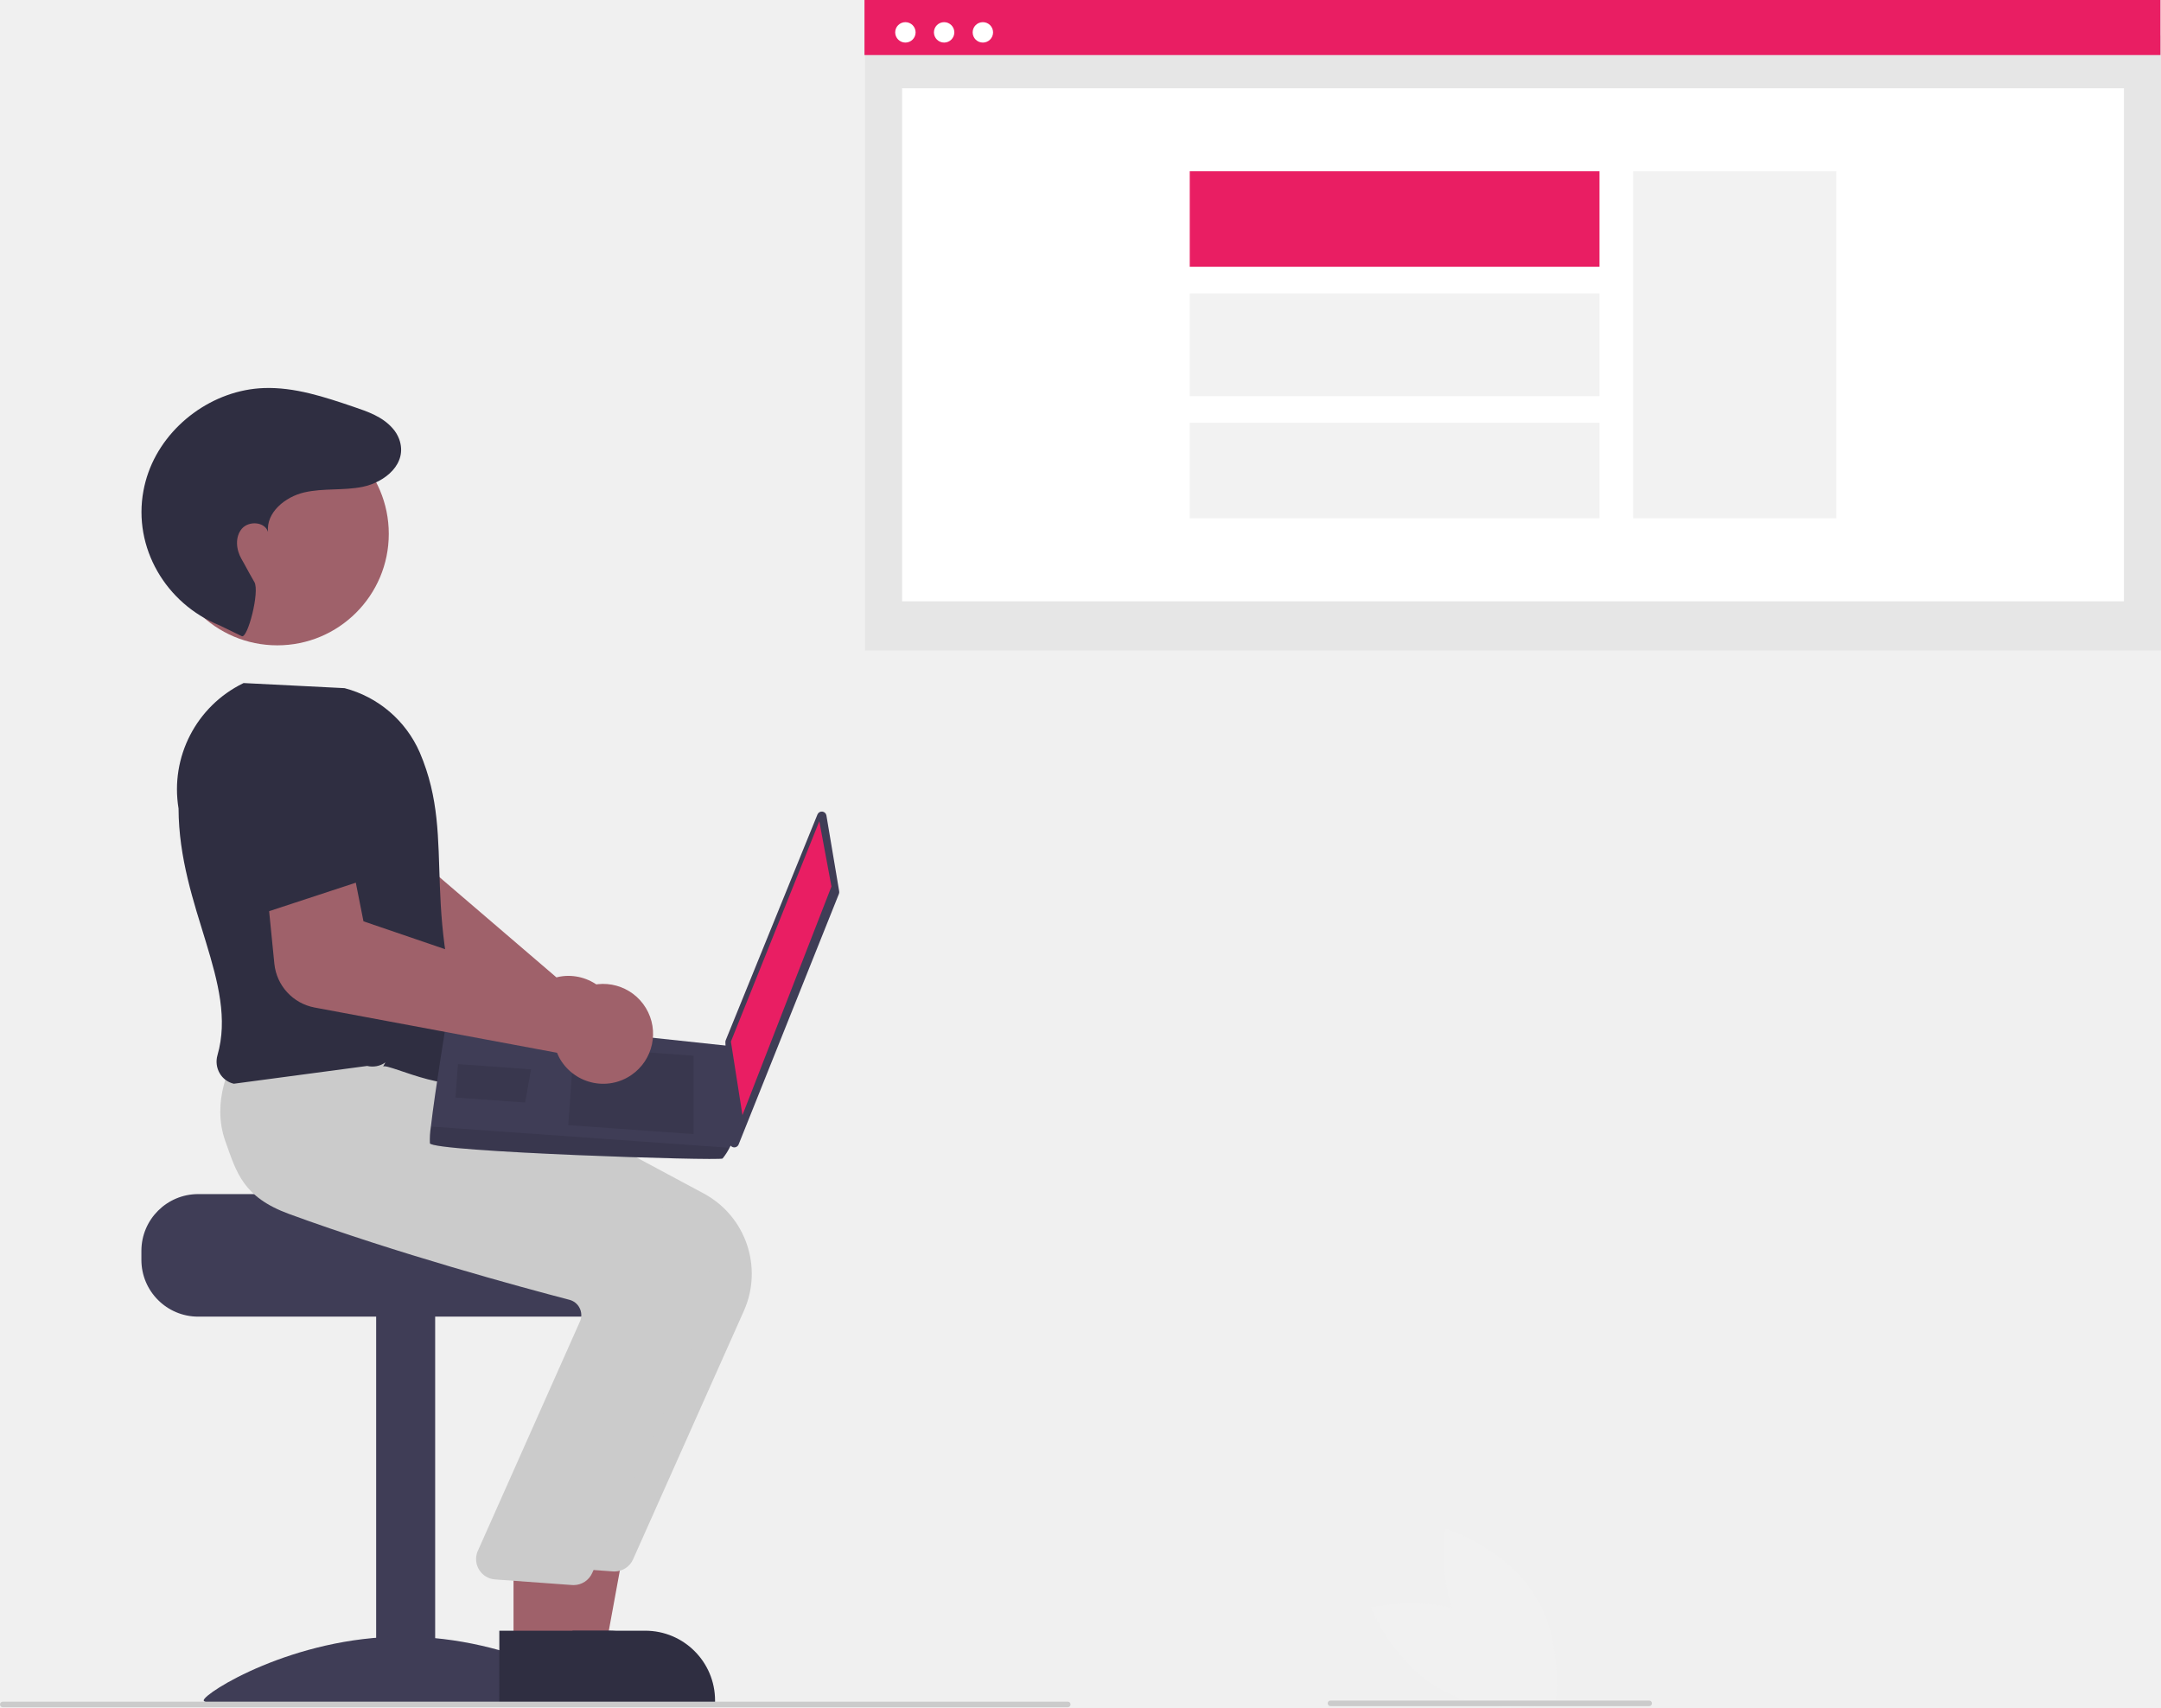
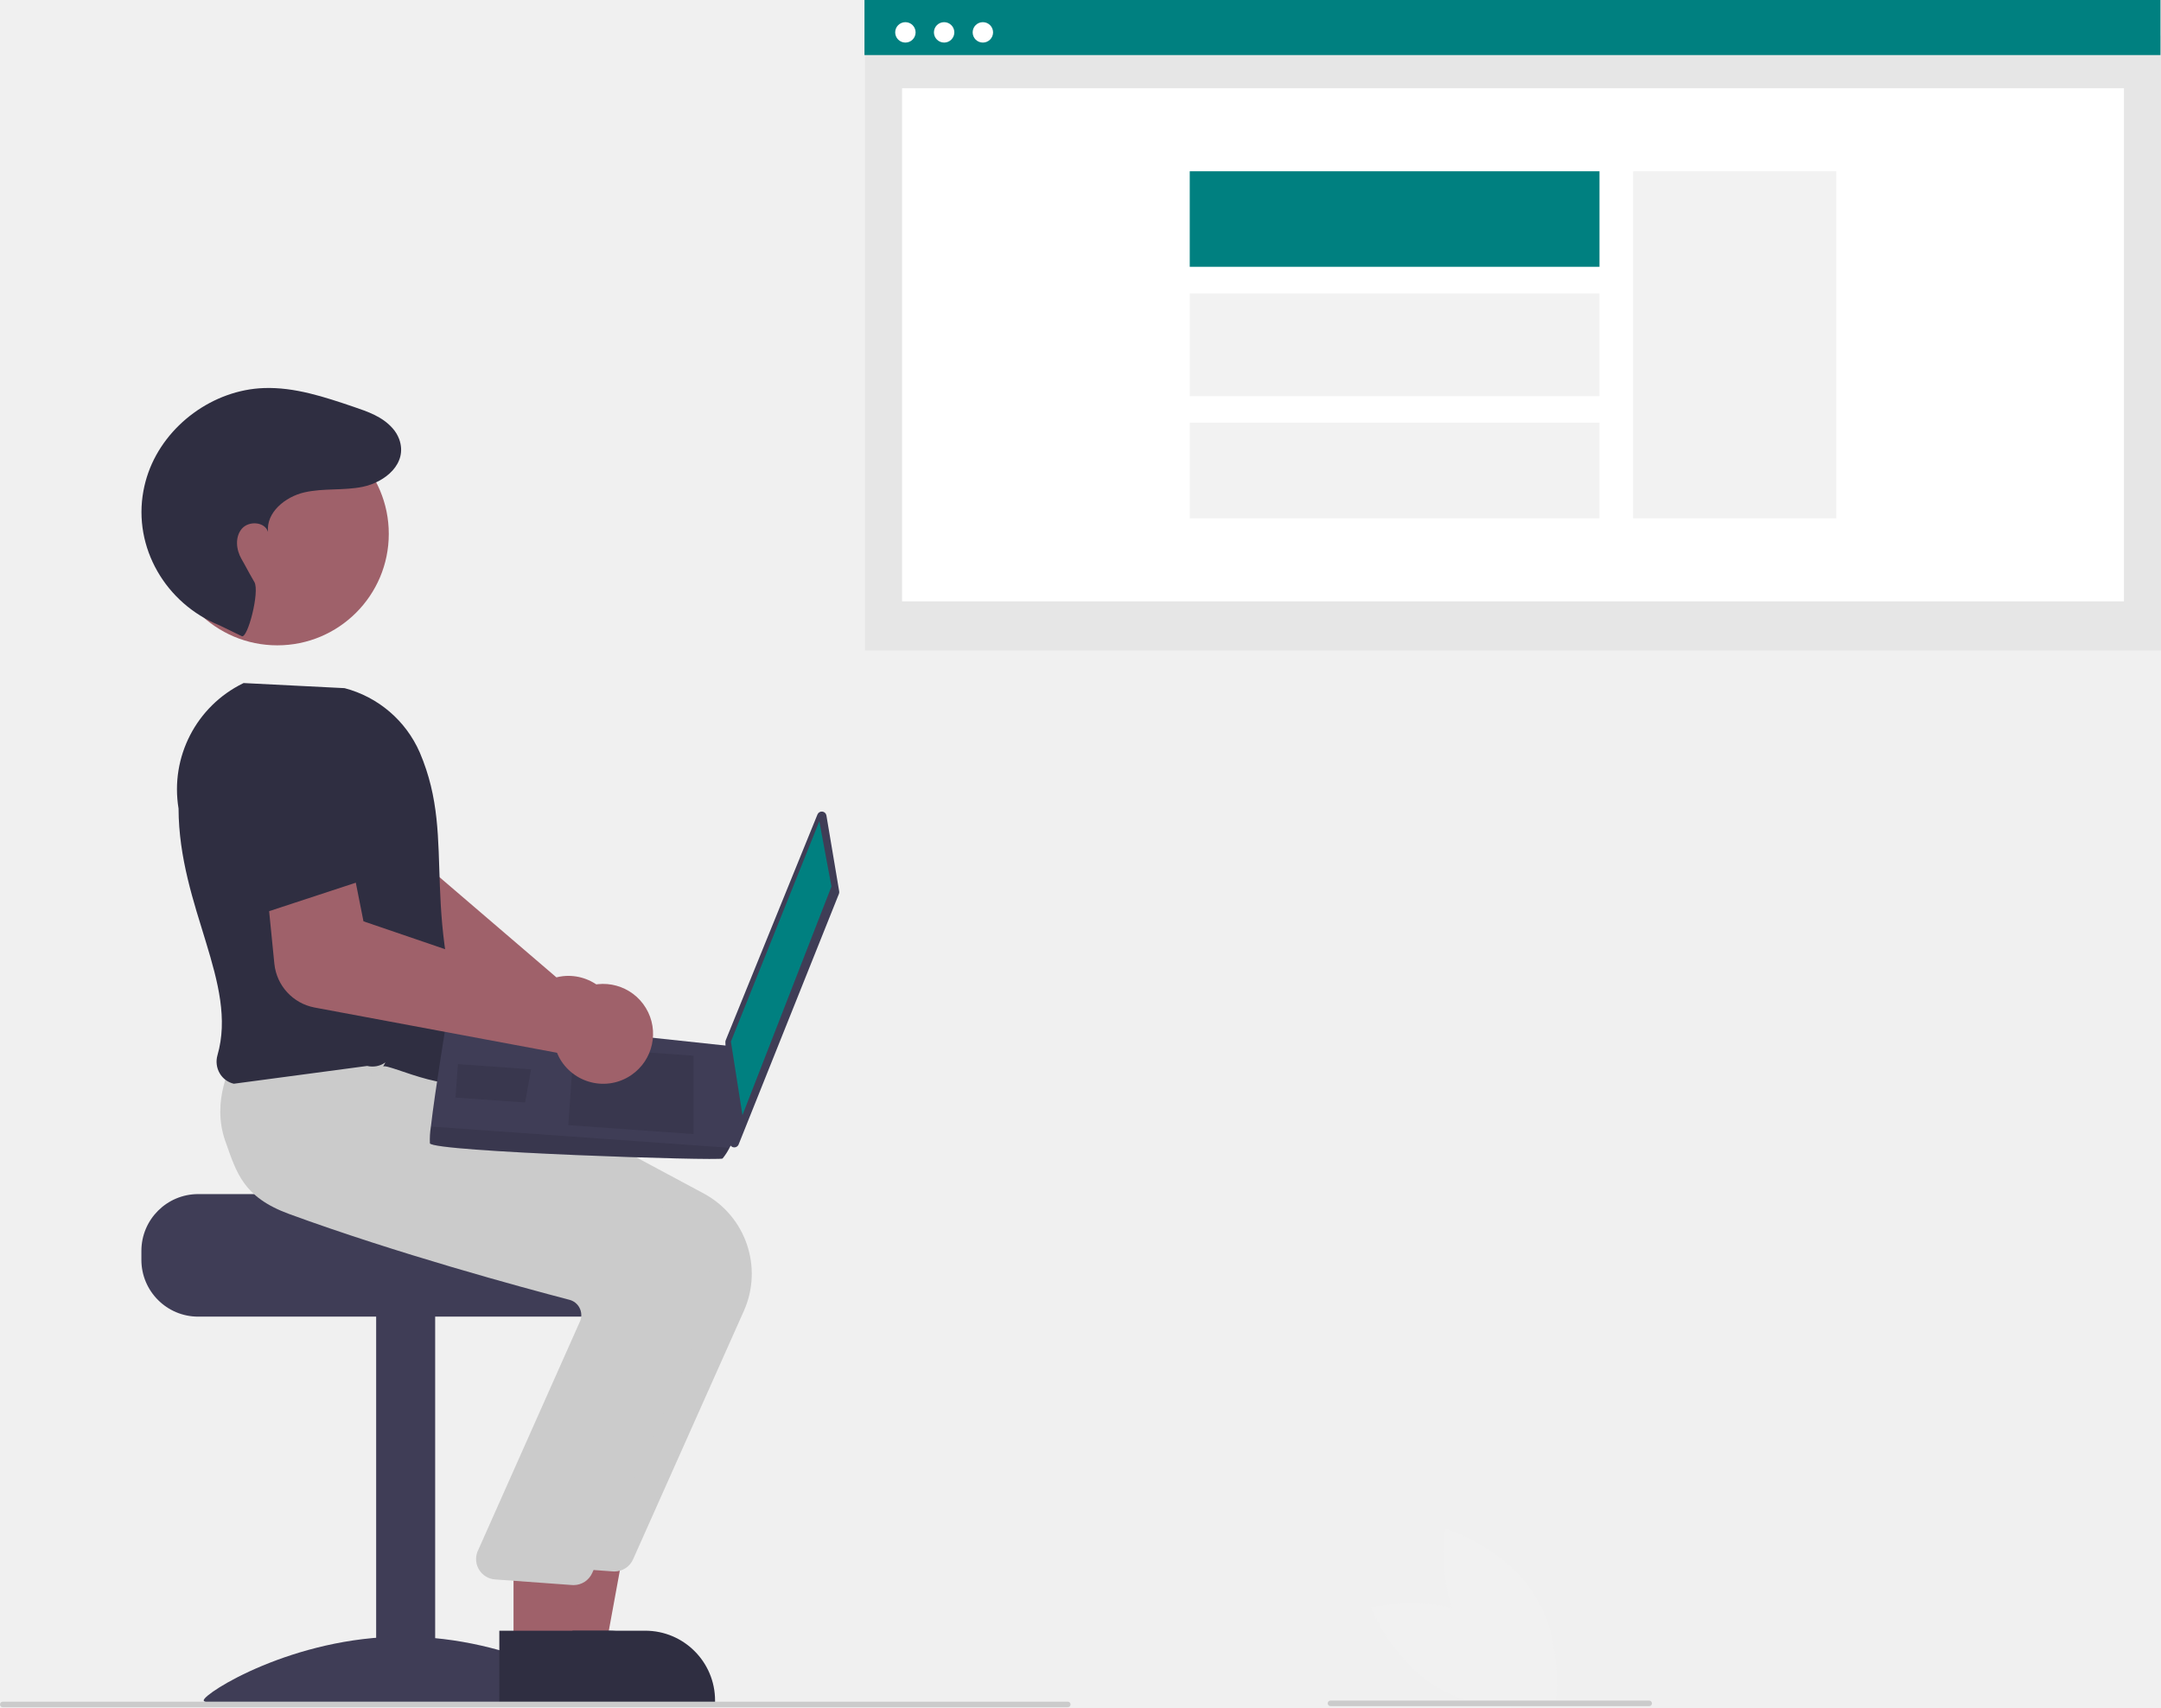
<svg xmlns="http://www.w3.org/2000/svg" data-name="Layer 1" width="773.114" height="610.804" viewBox="0 0 773.114 610.804">
  <rect id="e81a7c33-c795-457d-8abc-c4a3c260cd56" data-name="Rectangle 62" x="309.473" y="12.711" width="463.641" height="220.006" fill="#e6e6e6" />
  <rect id="be98c830-918a-42d1-b1b0-0085d5874e90" data-name="Rectangle 75" x="322.731" y="31.577" width="437.126" height="183.558" fill="#fff" />
-   <rect id="ea07d9fd-7a34-4098-acd7-056fd1871281" data-name="Rectangle 80" x="309.276" width="463.641" height="19.697" fill="#e91e63" />
+   <rect id="ea07d9fd-7a34-4098-acd7-056fd1871281" data-name="Rectangle 80" x="309.276" width="463.641" height="19.697" fill="#008080" />
  <circle id="b9ed5a45-8896-4ed9-86b4-15f853c9a185" data-name="Ellipse 90" cx="323.913" cy="11.582" r="3.651" fill="#fff" />
  <circle id="a9233a38-f8ba-48e0-88f3-496fd4836d40" data-name="Ellipse 91" cx="337.77" cy="11.582" r="3.651" fill="#fff" />
  <circle id="aa82180f-a6a9-4f5f-82fc-e73106f4ad92" data-name="Ellipse 92" cx="351.627" cy="11.582" r="3.651" fill="#fff" />
  <rect x="584.272" y="61.279" width="72.676" height="124.155" fill="#f2f2f2" />
-   <rect x="425.64" y="61.277" width="146.59" height="34.175" fill="#e91e63" />
+   <rect x="425.64" y="61.277" width="146.59" height="34.175" fill="#008080" />
  <rect x="425.64" y="104.969" width="146.59" height="36.771" fill="#f2f2f2" />
  <rect x="425.64" y="151.257" width="146.59" height="34.175" fill="#f2f2f2" />
  <path d="M434.646,511.7a17.867,17.867,0,0,0-19.79-17.862,17.202,17.202,0,0,0-2.348.433l-60.464-51.827,3.613-19.475-29.802-9.658-8.985,31.211a18.103,18.103,0,0,0,7.68,20.204l74.381,47.045a17.068,17.068,0,0,0,.091,1.752,17.867,17.867,0,0,0,21.691,15.502,17.382,17.382,0,0,0,2.105-.608A17.92,17.92,0,0,0,434.646,511.7Z" transform="translate(-213.4429 -144.5982)" fill="#9f616a" />
  <path d="M284.325,571.807h77.958c0,2.241,80.345,4.059,80.345,4.059a20.884,20.884,0,0,1,3.426,3.248,20.152,20.152,0,0,1,4.71,12.99v3.248A20.305,20.305,0,0,1,430.466,615.65H284.325a20.315,20.315,0,0,1-20.297-20.297v-3.248A20.326,20.326,0,0,1,284.325,571.807Z" transform="translate(-213.4429 -144.5982)" fill="#3f3d56" />
  <rect x="134.573" y="470.245" width="21.109" height="136.399" fill="#3f3d56" />
  <path d="M429.206,752.939c0,2.554-31.988.988-71.447.988s-71.447,1.566-71.447-.988,31.988-22.806,71.447-22.806S429.206,750.385,429.206,752.939Z" transform="translate(-213.4429 -144.5982)" fill="#3f3d56" />
  <polygon points="196.707 589.916 216.613 589.914 226.084 538.282 196.703 538.284 196.707 589.916" fill="#9f616a" />
  <path d="M405.072,753.811l64.189-.002v-.812a24.984,24.984,0,0,0-24.983-24.984h-.003l-39.205.002Z" transform="translate(-213.4429 -144.5982)" fill="#2f2e41" />
  <path d="M439.924,702.496l39.687-88.996a32.616,32.616,0,0,0-14.32-41.868l-86.083-46.161-39.282-3.341-36.234-3.294-.261.442c-.334.565-8.125,14.021-2.859,28.776,3.995,11.192,14.385,19.934,30.883,25.984,38.507,14.119,82.991,26.187,100.328,30.719a5.604,5.604,0,0,1,3.591,2.857,5.681,5.681,0,0,1,.319,4.545L398.822,694.997a7.307,7.307,0,0,0,6.186,9.79l27.55,2.006q.351.033.699.033A7.302,7.302,0,0,0,439.924,702.496Z" transform="translate(-213.4429 -144.5982)" fill="#cbcbcb" />
  <polygon points="183.716 589.916 203.622 589.914 213.094 538.282 183.713 538.284 183.716 589.916" fill="#9f616a" />
  <path d="M392.082,753.811l64.189-.002v-.812a24.984,24.984,0,0,0-24.983-24.984h-.003l-39.205.002Z" transform="translate(-213.4429 -144.5982)" fill="#2f2e41" />
  <path d="M425.31,707.367l39.687-88.996a32.616,32.616,0,0,0-14.32-41.868l-86.083-46.161-39.282-3.341-28.381-2.462.004-.389c-.334.565-8.125,14.021-2.859,28.776,3.995,11.192,6.266,19.934,22.764,25.984,38.507,14.119,82.991,26.187,100.328,30.719a5.604,5.604,0,0,1,3.591,2.857,5.681,5.681,0,0,1,.319,4.545L384.208,699.868a7.307,7.307,0,0,0,6.186,9.79l27.55,2.006q.351.033.699.033A7.302,7.302,0,0,0,425.31,707.367Z" transform="translate(-213.4429 -144.5982)" fill="#cbcbcb" />
  <path d="M350.517,526.163c1.903-1.346,29.228,12.99,34.1,1.624-22.733-56.833-7.068-81.374-20.993-113.965a40.581,40.581,0,0,0-26.901-23.025l-36.129-1.824-.187.09a42.227,42.227,0,0,0-23.089,44.798c.129,35.469,21.35,62.521,13.93,88.247a8.317,8.317,0,0,0,.786,6.468,7.931,7.931,0,0,0,5.059,3.749l47.705-6.364a8.061,8.061,0,0,0,6.522-1.262Z" transform="translate(-213.4429 -144.5982)" fill="#2f2e41" />
  <circle cx="99.209" cy="190.998" r="39.882" fill="#9f616a" />
  <path d="M299.948,372.203c2.119.927,6.458-15.958,4.515-19.335-2.891-5.022-2.72-4.986-4.639-8.309s-2.348-7.871.137-10.794,8.236-2.536,9.37,1.13c-.73-6.963,6.157-12.559,12.979-14.132s14.017-.596,20.877-1.996c7.961-1.624,16.243-8.297,13.067-17.051a12.33,12.33,0,0,0-2.405-3.952c-3.67-4.126-8.803-5.888-13.822-7.591-10.441-3.544-21.168-7.132-32.187-6.741-18.105.643-35.22,13.159-41.32,30.218a42.473,42.473,0,0,0-1.759,6.536c-3.782,20.337,8.028,40.397,27.209,48.141Z" transform="translate(-213.4429 -144.5982)" fill="#2f2e41" />
  <path d="M509.097,436.337l4.573,27.156a1.672,1.672,0,0,1-.096.899l-35.88,89.653a1.672,1.672,0,0,1-3.222-.551l-1.52-36.027a1.672,1.672,0,0,1,.121-.7l32.827-80.782a1.672,1.672,0,0,1,3.197.352Z" transform="translate(-213.4429 -144.5982)" fill="#3f3d56" />
-   <polygon points="293.114 293.823 297.46 317.153 265.619 398.964 261.485 372.647 293.114 293.823" fill="#e91e63" />
+   <polygon points="293.114 293.823 297.46 317.153 265.619 398.964 261.485 372.647 293.114 293.823" fill="#008080" />
  <path d="M367.247,553.628c.783,3.058,103.64,6.369,104.707,5.444a21.674,21.674,0,0,0,2.474-3.828c1.078-1.925,2.076-3.856,2.076-3.856l-1.69-32.529L373.492,508.031s-4.483,27.146-5.89,39.617A29.957,29.957,0,0,0,367.247,553.628Z" transform="translate(-213.4429 -144.5982)" fill="#3f3d56" />
  <polygon points="248.114 377.702 248.123 405.727 203.309 402.541 205.292 374.657 248.114 377.702" opacity="0.1" style="isolation:isolate" />
  <polygon points="189.717 382.557 189.988 382.523 187.872 394.437 162.975 392.667 163.825 380.716 189.717 382.557" opacity="0.1" style="isolation:isolate" />
  <path d="M367.247,553.628c.783,3.058,103.64,6.369,104.707,5.444a21.674,21.674,0,0,0,2.474-3.828l-106.826-7.596A29.957,29.957,0,0,0,367.247,553.628Z" transform="translate(-213.4429 -144.5982)" opacity="0.1" style="isolation:isolate" />
  <path d="M325.946,505.051l86.764,16.192a17.078,17.078,0,0,0,.734,1.593,17.906,17.906,0,0,0,11.491,8.973,17.72,17.72,0,0,0,14.399-2.609,17.864,17.864,0,0,0-18.475-30.512,17.168,17.168,0,0,0-2.02,1.272l-75.361-25.744-3.857-19.429L308.361,456.856l3.239,32.57A17.767,17.767,0,0,0,325.946,505.051Z" transform="translate(-213.4429 -144.5982)" fill="#9f616a" />
  <path d="M307.302,471.383l45.422-14.929-10.596-30.423a18.135,18.135,0,0,0-20.107-11.924h0a18.135,18.135,0,0,0-15.153,18.089Z" transform="translate(-213.4429 -144.5982)" fill="#2f2e41" />
  <path d="M595.443,755.402h-381a1,1,0,1,1,0-2h381a1,1,0,0,1,0,2Z" transform="translate(-213.4429 -144.5982)" fill="#cbcbcb" />
  <path d="M743.65,723.895c18.274,9.457,26.398,30.049,26.398,30.049s-21.503,5.258-39.777-4.199-26.398-30.049-26.398-30.049S725.376,714.438,743.65,723.895Z" transform="translate(-213.4429 -144.5982)" fill="#f1f1f1" />
  <path d="M737.806,730.708c10.905,17.449,32.086,23.881,32.086,23.881s3.501-21.858-7.403-39.306-32.086-23.881-32.086-23.881S726.901,713.259,737.806,730.708Z" transform="translate(-213.4429 -144.5982)" fill="#f1f1f1" />
  <path d="M803.443,755.005h-114a1,1,0,0,1,0-2h114a1,1,0,0,1,0,2Z" transform="translate(-213.4429 -144.5982)" fill="#cbcbcb" />
</svg>
